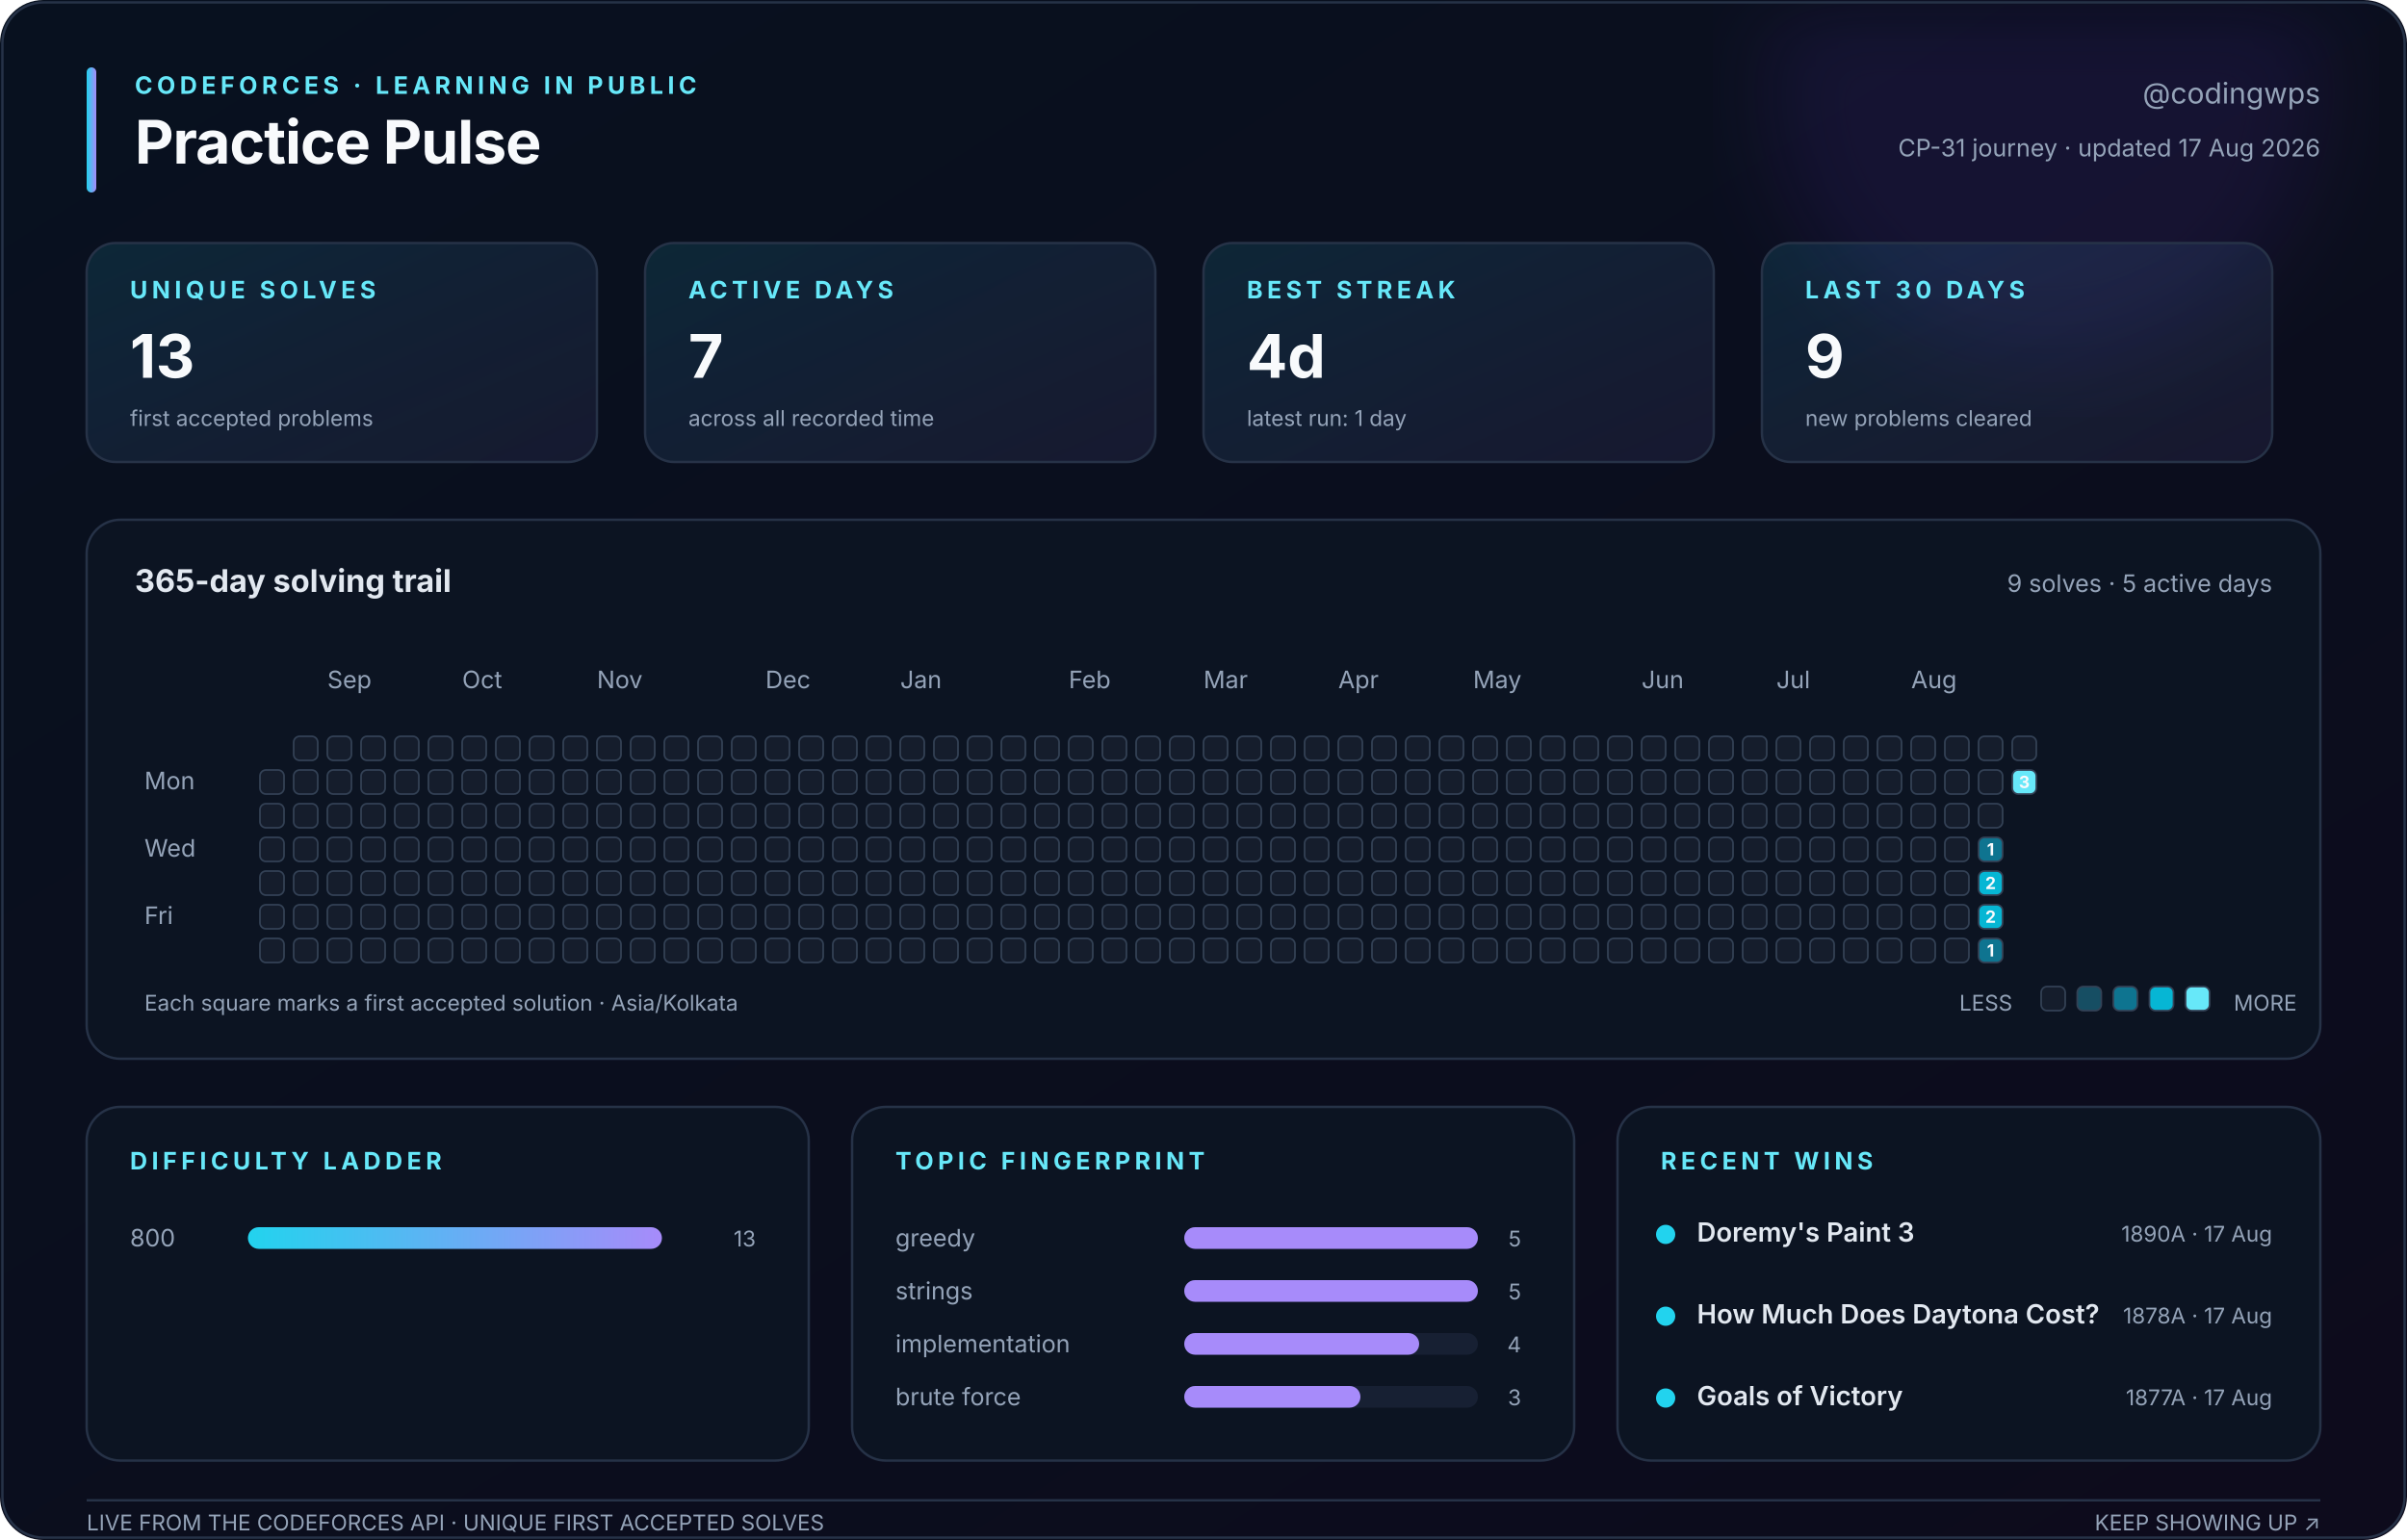
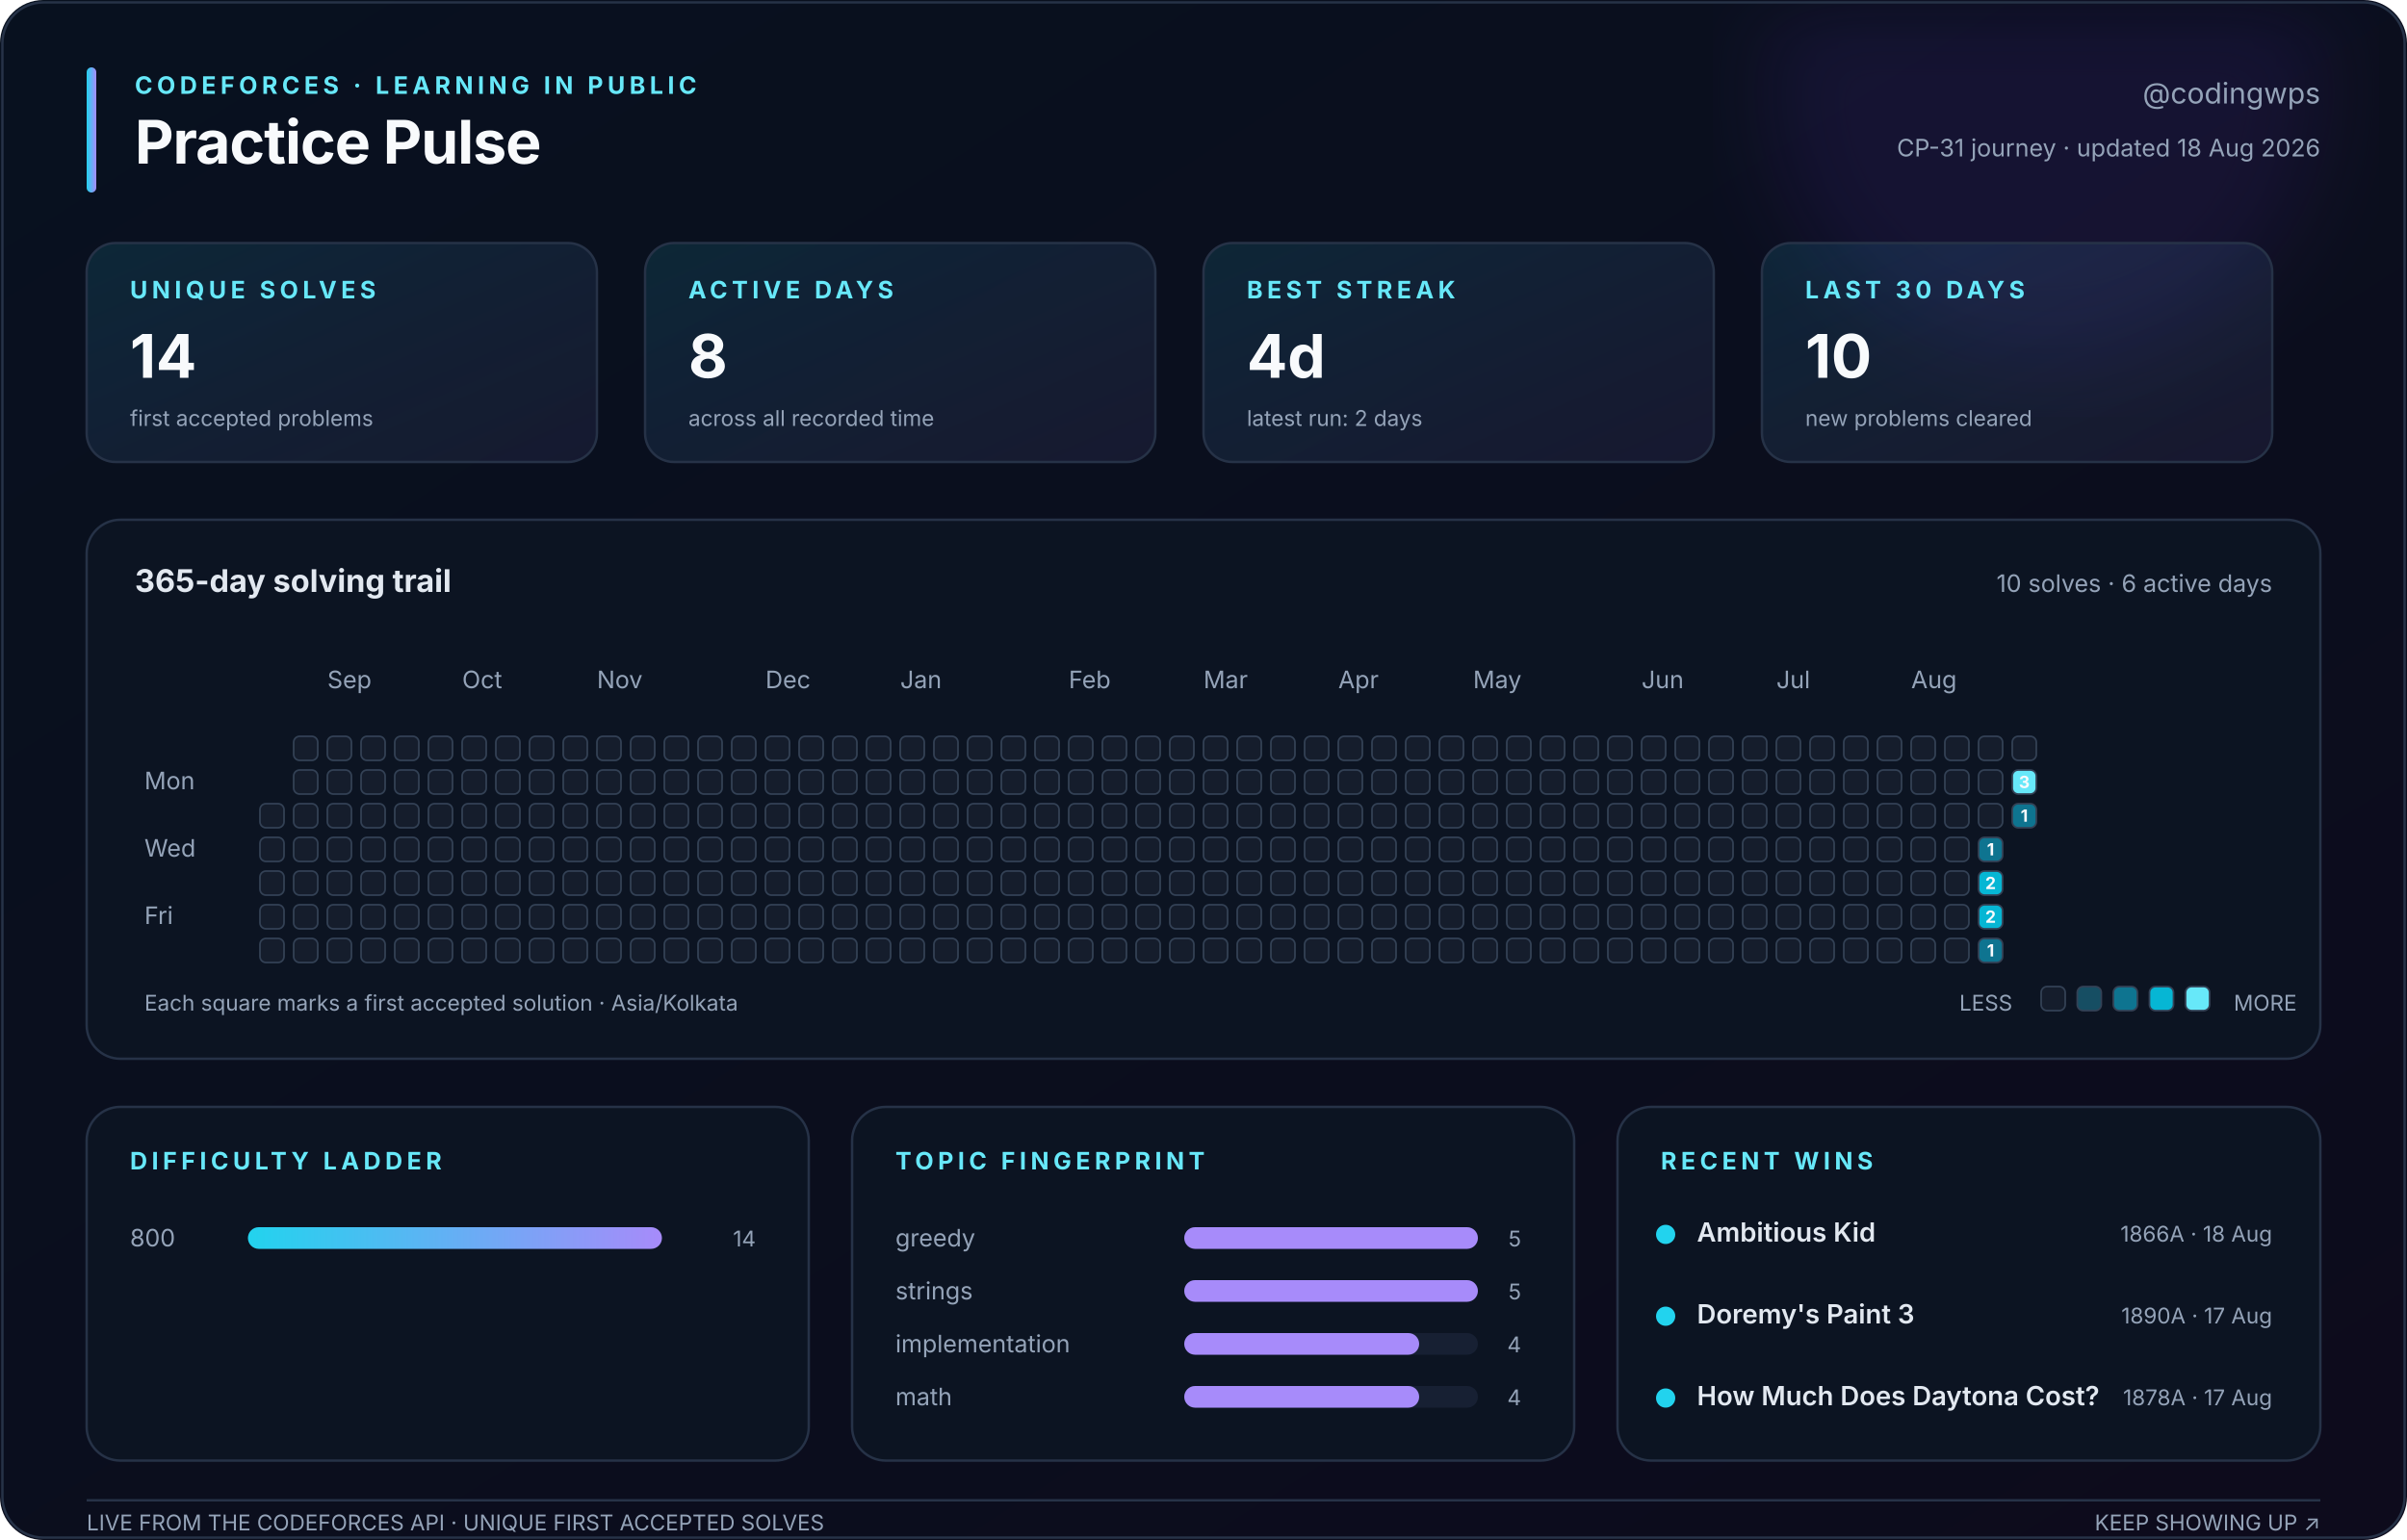
<svg xmlns="http://www.w3.org/2000/svg" width="1000" height="640" viewBox="0 0 1000 640" role="img" aria-labelledby="title description">
  <defs>
    <linearGradient id="canvas" x1="0" y1="0" x2="1" y2="1">
      <stop stop-color="#08111f" />
      <stop offset="1" stop-color="#0d0b1c" />
    </linearGradient>
    <linearGradient id="accent" x1="0" y1="0" x2="1" y2="0">
      <stop stop-color="#22d3ee" />
      <stop offset="1" stop-color="#a78bfa" />
    </linearGradient>
    <linearGradient id="soft" x1="0" y1="0" x2="1" y2="1">
      <stop stop-color="#22d3ee" stop-opacity=".12" />
      <stop offset="1" stop-color="#a78bfa" stop-opacity=".08" />
    </linearGradient>
    <filter id="glow">
      <feGaussianBlur stdDeviation="18" />
    </filter>
  </defs>
  <style>
    text { font-family: Inter, ui-sans-serif, -apple-system, BlinkMacSystemFont, 'Segoe UI', sans-serif; fill: #94a3b8; }
    .title { fill: #f8fafc; font-size: 25px; font-weight: 750; letter-spacing: -.4px; }
    .eyebrow { fill: #67e8f9; font-size: 10px; font-weight: 700; letter-spacing: 1.8px; }
    .subtitle { font-size: 12px; } .label { font-size: 10px; } .tiny { font-size: 9px; }
    .value { fill: #f8fafc; font-size: 25px; font-weight: 750; }
    .section { fill: #e2e8f0; font-size: 13px; font-weight: 650; }
    .strong { fill: #e2e8f0; font-size: 11px; font-weight: 600; }
    .panel { fill: #0c1422; stroke: #263247; stroke-width: 1; }
    .card { fill: url(#soft); stroke: #263247; stroke-width: 1; }
    .cell { stroke: #334155; stroke-width: .7; } .padding { fill: transparent; stroke: none; }
    .cell-count { fill: #f8fafc; font-size: 7px; font-weight: 750; pointer-events: none; }
  </style>
  <rect width="1000" height="640" rx="18" fill="url(#canvas)" />
  <circle cx="850" cy="35" r="115" fill="#7c3aed" opacity=".10" filter="url(#glow)" />
  <rect x="1" y="1" width="998" height="638" rx="17" fill="none" stroke="#263247" />
  <rect x="36" y="28" width="4" height="52" rx="2" fill="url(#accent)" />
  <text class="eyebrow" x="56" y="39">CODEFORCES · LEARNING IN PUBLIC</text>
  <text class="title" x="56" y="68">Practice Pulse</text>
  <text class="subtitle" x="964" y="43" text-anchor="end">@codingwps</text>
-   <text class="label" x="964" y="65" text-anchor="end">CP-31 journey · updated 17 Aug 2026</text>
+   <text class="label" x="964" y="65" text-anchor="end">CP-31 journey · updated 18 Aug 2026</text>
  <rect class="card" x="36" y="101" width="212" height="91" rx="12" />
  <text class="eyebrow" x="54" y="124">UNIQUE SOLVES</text>
-   <text class="value" x="54" y="157">13</text>
+   <text class="value" x="54" y="157">14</text>
  <text class="tiny" x="54" y="177">first accepted problems</text>
  <rect class="card" x="268" y="101" width="212" height="91" rx="12" />
  <text class="eyebrow" x="286" y="124">ACTIVE DAYS</text>
-   <text class="value" x="286" y="157">7</text>
+   <text class="value" x="286" y="157">8</text>
  <text class="tiny" x="286" y="177">across all recorded time</text>
  <rect class="card" x="500" y="101" width="212" height="91" rx="12" />
  <text class="eyebrow" x="518" y="124">BEST STREAK</text>
  <text class="value" x="518" y="157">4d</text>
-   <text class="tiny" x="518" y="177">latest run: 1 day</text>
+   <text class="tiny" x="518" y="177">latest run: 2 days</text>
  <rect class="card" x="732" y="101" width="212" height="91" rx="12" />
  <text class="eyebrow" x="750" y="124">LAST 30 DAYS</text>
-   <text class="value" x="750" y="157">9</text>
+   <text class="value" x="750" y="157">10</text>
  <text class="tiny" x="750" y="177">new problems cleared</text>
  <rect class="panel" x="36" y="216" width="928" height="224" rx="14" />
  <text class="section" x="56" y="246">365-day solving trail</text>
-   <text class="label" x="944" y="246" text-anchor="end">9 solves · 5 active days</text>
+   <text class="label" x="944" y="246" text-anchor="end">10 solves · 6 active days</text>
  <text class="label" x="136" y="286">Sep</text>
  <text class="label" x="192" y="286">Oct</text>
  <text class="label" x="248" y="286">Nov</text>
  <text class="label" x="318" y="286">Dec</text>
  <text class="label" x="374" y="286">Jan</text>
  <text class="label" x="444" y="286">Feb</text>
  <text class="label" x="500" y="286">Mar</text>
  <text class="label" x="556" y="286">Apr</text>
  <text class="label" x="612" y="286">May</text>
  <text class="label" x="682" y="286">Jun</text>
  <text class="label" x="738" y="286">Jul</text>
  <text class="label" x="794" y="286">Aug</text>
  <text class="label" x="60" y="328">Mon</text>
  <text class="label" x="60" y="356">Wed</text>
  <text class="label" x="60" y="384">Fri</text>
  <rect class="padding" x="108" y="306" width="10" height="10" rx="2.5" fill="#151d2c" />
-   <rect class="cell" x="108" y="320" width="10" height="10" rx="2.5" fill="#151d2c" />
+   <rect class="padding" x="108" y="320" width="10" height="10" rx="2.5" fill="#151d2c" />
  <rect class="cell" x="108" y="334" width="10" height="10" rx="2.5" fill="#151d2c" />
  <rect class="cell" x="108" y="348" width="10" height="10" rx="2.5" fill="#151d2c" />
  <rect class="cell" x="108" y="362" width="10" height="10" rx="2.5" fill="#151d2c" />
  <rect class="cell" x="108" y="376" width="10" height="10" rx="2.5" fill="#151d2c" />
  <rect class="cell" x="108" y="390" width="10" height="10" rx="2.5" fill="#151d2c" />
  <rect class="cell" x="122" y="306" width="10" height="10" rx="2.5" fill="#151d2c" />
  <rect class="cell" x="122" y="320" width="10" height="10" rx="2.5" fill="#151d2c" />
  <rect class="cell" x="122" y="334" width="10" height="10" rx="2.5" fill="#151d2c" />
  <rect class="cell" x="122" y="348" width="10" height="10" rx="2.5" fill="#151d2c" />
  <rect class="cell" x="122" y="362" width="10" height="10" rx="2.5" fill="#151d2c" />
  <rect class="cell" x="122" y="376" width="10" height="10" rx="2.5" fill="#151d2c" />
  <rect class="cell" x="122" y="390" width="10" height="10" rx="2.5" fill="#151d2c" />
  <rect class="cell" x="136" y="306" width="10" height="10" rx="2.5" fill="#151d2c" />
  <rect class="cell" x="136" y="320" width="10" height="10" rx="2.5" fill="#151d2c" />
  <rect class="cell" x="136" y="334" width="10" height="10" rx="2.5" fill="#151d2c" />
  <rect class="cell" x="136" y="348" width="10" height="10" rx="2.5" fill="#151d2c" />
  <rect class="cell" x="136" y="362" width="10" height="10" rx="2.5" fill="#151d2c" />
  <rect class="cell" x="136" y="376" width="10" height="10" rx="2.5" fill="#151d2c" />
  <rect class="cell" x="136" y="390" width="10" height="10" rx="2.5" fill="#151d2c" />
  <rect class="cell" x="150" y="306" width="10" height="10" rx="2.5" fill="#151d2c" />
  <rect class="cell" x="150" y="320" width="10" height="10" rx="2.5" fill="#151d2c" />
  <rect class="cell" x="150" y="334" width="10" height="10" rx="2.5" fill="#151d2c" />
  <rect class="cell" x="150" y="348" width="10" height="10" rx="2.5" fill="#151d2c" />
  <rect class="cell" x="150" y="362" width="10" height="10" rx="2.5" fill="#151d2c" />
  <rect class="cell" x="150" y="376" width="10" height="10" rx="2.5" fill="#151d2c" />
  <rect class="cell" x="150" y="390" width="10" height="10" rx="2.5" fill="#151d2c" />
  <rect class="cell" x="164" y="306" width="10" height="10" rx="2.5" fill="#151d2c" />
  <rect class="cell" x="164" y="320" width="10" height="10" rx="2.5" fill="#151d2c" />
  <rect class="cell" x="164" y="334" width="10" height="10" rx="2.5" fill="#151d2c" />
  <rect class="cell" x="164" y="348" width="10" height="10" rx="2.5" fill="#151d2c" />
  <rect class="cell" x="164" y="362" width="10" height="10" rx="2.5" fill="#151d2c" />
  <rect class="cell" x="164" y="376" width="10" height="10" rx="2.5" fill="#151d2c" />
  <rect class="cell" x="164" y="390" width="10" height="10" rx="2.5" fill="#151d2c" />
  <rect class="cell" x="178" y="306" width="10" height="10" rx="2.5" fill="#151d2c" />
  <rect class="cell" x="178" y="320" width="10" height="10" rx="2.5" fill="#151d2c" />
  <rect class="cell" x="178" y="334" width="10" height="10" rx="2.5" fill="#151d2c" />
  <rect class="cell" x="178" y="348" width="10" height="10" rx="2.5" fill="#151d2c" />
  <rect class="cell" x="178" y="362" width="10" height="10" rx="2.5" fill="#151d2c" />
  <rect class="cell" x="178" y="376" width="10" height="10" rx="2.5" fill="#151d2c" />
  <rect class="cell" x="178" y="390" width="10" height="10" rx="2.5" fill="#151d2c" />
  <rect class="cell" x="192" y="306" width="10" height="10" rx="2.5" fill="#151d2c" />
  <rect class="cell" x="192" y="320" width="10" height="10" rx="2.5" fill="#151d2c" />
  <rect class="cell" x="192" y="334" width="10" height="10" rx="2.5" fill="#151d2c" />
  <rect class="cell" x="192" y="348" width="10" height="10" rx="2.5" fill="#151d2c" />
  <rect class="cell" x="192" y="362" width="10" height="10" rx="2.5" fill="#151d2c" />
  <rect class="cell" x="192" y="376" width="10" height="10" rx="2.5" fill="#151d2c" />
  <rect class="cell" x="192" y="390" width="10" height="10" rx="2.5" fill="#151d2c" />
  <rect class="cell" x="206" y="306" width="10" height="10" rx="2.5" fill="#151d2c" />
  <rect class="cell" x="206" y="320" width="10" height="10" rx="2.5" fill="#151d2c" />
  <rect class="cell" x="206" y="334" width="10" height="10" rx="2.5" fill="#151d2c" />
  <rect class="cell" x="206" y="348" width="10" height="10" rx="2.5" fill="#151d2c" />
  <rect class="cell" x="206" y="362" width="10" height="10" rx="2.5" fill="#151d2c" />
  <rect class="cell" x="206" y="376" width="10" height="10" rx="2.5" fill="#151d2c" />
  <rect class="cell" x="206" y="390" width="10" height="10" rx="2.5" fill="#151d2c" />
  <rect class="cell" x="220" y="306" width="10" height="10" rx="2.5" fill="#151d2c" />
  <rect class="cell" x="220" y="320" width="10" height="10" rx="2.5" fill="#151d2c" />
  <rect class="cell" x="220" y="334" width="10" height="10" rx="2.5" fill="#151d2c" />
  <rect class="cell" x="220" y="348" width="10" height="10" rx="2.5" fill="#151d2c" />
  <rect class="cell" x="220" y="362" width="10" height="10" rx="2.5" fill="#151d2c" />
  <rect class="cell" x="220" y="376" width="10" height="10" rx="2.5" fill="#151d2c" />
  <rect class="cell" x="220" y="390" width="10" height="10" rx="2.5" fill="#151d2c" />
  <rect class="cell" x="234" y="306" width="10" height="10" rx="2.5" fill="#151d2c" />
  <rect class="cell" x="234" y="320" width="10" height="10" rx="2.5" fill="#151d2c" />
  <rect class="cell" x="234" y="334" width="10" height="10" rx="2.5" fill="#151d2c" />
  <rect class="cell" x="234" y="348" width="10" height="10" rx="2.5" fill="#151d2c" />
  <rect class="cell" x="234" y="362" width="10" height="10" rx="2.5" fill="#151d2c" />
  <rect class="cell" x="234" y="376" width="10" height="10" rx="2.5" fill="#151d2c" />
  <rect class="cell" x="234" y="390" width="10" height="10" rx="2.5" fill="#151d2c" />
  <rect class="cell" x="248" y="306" width="10" height="10" rx="2.5" fill="#151d2c" />
  <rect class="cell" x="248" y="320" width="10" height="10" rx="2.5" fill="#151d2c" />
  <rect class="cell" x="248" y="334" width="10" height="10" rx="2.5" fill="#151d2c" />
  <rect class="cell" x="248" y="348" width="10" height="10" rx="2.5" fill="#151d2c" />
  <rect class="cell" x="248" y="362" width="10" height="10" rx="2.5" fill="#151d2c" />
  <rect class="cell" x="248" y="376" width="10" height="10" rx="2.5" fill="#151d2c" />
  <rect class="cell" x="248" y="390" width="10" height="10" rx="2.5" fill="#151d2c" />
  <rect class="cell" x="262" y="306" width="10" height="10" rx="2.5" fill="#151d2c" />
  <rect class="cell" x="262" y="320" width="10" height="10" rx="2.5" fill="#151d2c" />
  <rect class="cell" x="262" y="334" width="10" height="10" rx="2.5" fill="#151d2c" />
  <rect class="cell" x="262" y="348" width="10" height="10" rx="2.5" fill="#151d2c" />
  <rect class="cell" x="262" y="362" width="10" height="10" rx="2.5" fill="#151d2c" />
  <rect class="cell" x="262" y="376" width="10" height="10" rx="2.5" fill="#151d2c" />
  <rect class="cell" x="262" y="390" width="10" height="10" rx="2.5" fill="#151d2c" />
  <rect class="cell" x="276" y="306" width="10" height="10" rx="2.5" fill="#151d2c" />
  <rect class="cell" x="276" y="320" width="10" height="10" rx="2.5" fill="#151d2c" />
  <rect class="cell" x="276" y="334" width="10" height="10" rx="2.5" fill="#151d2c" />
  <rect class="cell" x="276" y="348" width="10" height="10" rx="2.5" fill="#151d2c" />
  <rect class="cell" x="276" y="362" width="10" height="10" rx="2.5" fill="#151d2c" />
  <rect class="cell" x="276" y="376" width="10" height="10" rx="2.5" fill="#151d2c" />
  <rect class="cell" x="276" y="390" width="10" height="10" rx="2.5" fill="#151d2c" />
  <rect class="cell" x="290" y="306" width="10" height="10" rx="2.5" fill="#151d2c" />
  <rect class="cell" x="290" y="320" width="10" height="10" rx="2.5" fill="#151d2c" />
  <rect class="cell" x="290" y="334" width="10" height="10" rx="2.5" fill="#151d2c" />
  <rect class="cell" x="290" y="348" width="10" height="10" rx="2.5" fill="#151d2c" />
  <rect class="cell" x="290" y="362" width="10" height="10" rx="2.5" fill="#151d2c" />
  <rect class="cell" x="290" y="376" width="10" height="10" rx="2.5" fill="#151d2c" />
  <rect class="cell" x="290" y="390" width="10" height="10" rx="2.5" fill="#151d2c" />
  <rect class="cell" x="304" y="306" width="10" height="10" rx="2.5" fill="#151d2c" />
  <rect class="cell" x="304" y="320" width="10" height="10" rx="2.5" fill="#151d2c" />
  <rect class="cell" x="304" y="334" width="10" height="10" rx="2.5" fill="#151d2c" />
  <rect class="cell" x="304" y="348" width="10" height="10" rx="2.5" fill="#151d2c" />
  <rect class="cell" x="304" y="362" width="10" height="10" rx="2.5" fill="#151d2c" />
  <rect class="cell" x="304" y="376" width="10" height="10" rx="2.5" fill="#151d2c" />
  <rect class="cell" x="304" y="390" width="10" height="10" rx="2.5" fill="#151d2c" />
  <rect class="cell" x="318" y="306" width="10" height="10" rx="2.5" fill="#151d2c" />
  <rect class="cell" x="318" y="320" width="10" height="10" rx="2.5" fill="#151d2c" />
  <rect class="cell" x="318" y="334" width="10" height="10" rx="2.5" fill="#151d2c" />
  <rect class="cell" x="318" y="348" width="10" height="10" rx="2.5" fill="#151d2c" />
  <rect class="cell" x="318" y="362" width="10" height="10" rx="2.5" fill="#151d2c" />
  <rect class="cell" x="318" y="376" width="10" height="10" rx="2.5" fill="#151d2c" />
  <rect class="cell" x="318" y="390" width="10" height="10" rx="2.5" fill="#151d2c" />
  <rect class="cell" x="332" y="306" width="10" height="10" rx="2.5" fill="#151d2c" />
  <rect class="cell" x="332" y="320" width="10" height="10" rx="2.5" fill="#151d2c" />
  <rect class="cell" x="332" y="334" width="10" height="10" rx="2.5" fill="#151d2c" />
  <rect class="cell" x="332" y="348" width="10" height="10" rx="2.5" fill="#151d2c" />
  <rect class="cell" x="332" y="362" width="10" height="10" rx="2.5" fill="#151d2c" />
  <rect class="cell" x="332" y="376" width="10" height="10" rx="2.5" fill="#151d2c" />
  <rect class="cell" x="332" y="390" width="10" height="10" rx="2.5" fill="#151d2c" />
  <rect class="cell" x="346" y="306" width="10" height="10" rx="2.5" fill="#151d2c" />
  <rect class="cell" x="346" y="320" width="10" height="10" rx="2.5" fill="#151d2c" />
  <rect class="cell" x="346" y="334" width="10" height="10" rx="2.5" fill="#151d2c" />
  <rect class="cell" x="346" y="348" width="10" height="10" rx="2.5" fill="#151d2c" />
  <rect class="cell" x="346" y="362" width="10" height="10" rx="2.5" fill="#151d2c" />
  <rect class="cell" x="346" y="376" width="10" height="10" rx="2.5" fill="#151d2c" />
  <rect class="cell" x="346" y="390" width="10" height="10" rx="2.5" fill="#151d2c" />
  <rect class="cell" x="360" y="306" width="10" height="10" rx="2.5" fill="#151d2c" />
  <rect class="cell" x="360" y="320" width="10" height="10" rx="2.5" fill="#151d2c" />
  <rect class="cell" x="360" y="334" width="10" height="10" rx="2.5" fill="#151d2c" />
  <rect class="cell" x="360" y="348" width="10" height="10" rx="2.5" fill="#151d2c" />
  <rect class="cell" x="360" y="362" width="10" height="10" rx="2.5" fill="#151d2c" />
  <rect class="cell" x="360" y="376" width="10" height="10" rx="2.5" fill="#151d2c" />
  <rect class="cell" x="360" y="390" width="10" height="10" rx="2.5" fill="#151d2c" />
  <rect class="cell" x="374" y="306" width="10" height="10" rx="2.5" fill="#151d2c" />
  <rect class="cell" x="374" y="320" width="10" height="10" rx="2.5" fill="#151d2c" />
  <rect class="cell" x="374" y="334" width="10" height="10" rx="2.5" fill="#151d2c" />
  <rect class="cell" x="374" y="348" width="10" height="10" rx="2.5" fill="#151d2c" />
  <rect class="cell" x="374" y="362" width="10" height="10" rx="2.5" fill="#151d2c" />
  <rect class="cell" x="374" y="376" width="10" height="10" rx="2.5" fill="#151d2c" />
  <rect class="cell" x="374" y="390" width="10" height="10" rx="2.5" fill="#151d2c" />
  <rect class="cell" x="388" y="306" width="10" height="10" rx="2.5" fill="#151d2c" />
  <rect class="cell" x="388" y="320" width="10" height="10" rx="2.5" fill="#151d2c" />
  <rect class="cell" x="388" y="334" width="10" height="10" rx="2.5" fill="#151d2c" />
  <rect class="cell" x="388" y="348" width="10" height="10" rx="2.5" fill="#151d2c" />
  <rect class="cell" x="388" y="362" width="10" height="10" rx="2.5" fill="#151d2c" />
  <rect class="cell" x="388" y="376" width="10" height="10" rx="2.5" fill="#151d2c" />
  <rect class="cell" x="388" y="390" width="10" height="10" rx="2.5" fill="#151d2c" />
  <rect class="cell" x="402" y="306" width="10" height="10" rx="2.5" fill="#151d2c" />
  <rect class="cell" x="402" y="320" width="10" height="10" rx="2.5" fill="#151d2c" />
  <rect class="cell" x="402" y="334" width="10" height="10" rx="2.5" fill="#151d2c" />
  <rect class="cell" x="402" y="348" width="10" height="10" rx="2.5" fill="#151d2c" />
  <rect class="cell" x="402" y="362" width="10" height="10" rx="2.5" fill="#151d2c" />
  <rect class="cell" x="402" y="376" width="10" height="10" rx="2.5" fill="#151d2c" />
  <rect class="cell" x="402" y="390" width="10" height="10" rx="2.5" fill="#151d2c" />
  <rect class="cell" x="416" y="306" width="10" height="10" rx="2.5" fill="#151d2c" />
  <rect class="cell" x="416" y="320" width="10" height="10" rx="2.5" fill="#151d2c" />
  <rect class="cell" x="416" y="334" width="10" height="10" rx="2.5" fill="#151d2c" />
  <rect class="cell" x="416" y="348" width="10" height="10" rx="2.5" fill="#151d2c" />
  <rect class="cell" x="416" y="362" width="10" height="10" rx="2.5" fill="#151d2c" />
  <rect class="cell" x="416" y="376" width="10" height="10" rx="2.5" fill="#151d2c" />
  <rect class="cell" x="416" y="390" width="10" height="10" rx="2.5" fill="#151d2c" />
  <rect class="cell" x="430" y="306" width="10" height="10" rx="2.5" fill="#151d2c" />
  <rect class="cell" x="430" y="320" width="10" height="10" rx="2.5" fill="#151d2c" />
  <rect class="cell" x="430" y="334" width="10" height="10" rx="2.5" fill="#151d2c" />
  <rect class="cell" x="430" y="348" width="10" height="10" rx="2.5" fill="#151d2c" />
  <rect class="cell" x="430" y="362" width="10" height="10" rx="2.5" fill="#151d2c" />
  <rect class="cell" x="430" y="376" width="10" height="10" rx="2.5" fill="#151d2c" />
  <rect class="cell" x="430" y="390" width="10" height="10" rx="2.5" fill="#151d2c" />
  <rect class="cell" x="444" y="306" width="10" height="10" rx="2.5" fill="#151d2c" />
  <rect class="cell" x="444" y="320" width="10" height="10" rx="2.5" fill="#151d2c" />
  <rect class="cell" x="444" y="334" width="10" height="10" rx="2.5" fill="#151d2c" />
  <rect class="cell" x="444" y="348" width="10" height="10" rx="2.5" fill="#151d2c" />
  <rect class="cell" x="444" y="362" width="10" height="10" rx="2.5" fill="#151d2c" />
  <rect class="cell" x="444" y="376" width="10" height="10" rx="2.5" fill="#151d2c" />
  <rect class="cell" x="444" y="390" width="10" height="10" rx="2.5" fill="#151d2c" />
  <rect class="cell" x="458" y="306" width="10" height="10" rx="2.5" fill="#151d2c" />
  <rect class="cell" x="458" y="320" width="10" height="10" rx="2.5" fill="#151d2c" />
  <rect class="cell" x="458" y="334" width="10" height="10" rx="2.5" fill="#151d2c" />
  <rect class="cell" x="458" y="348" width="10" height="10" rx="2.5" fill="#151d2c" />
  <rect class="cell" x="458" y="362" width="10" height="10" rx="2.5" fill="#151d2c" />
  <rect class="cell" x="458" y="376" width="10" height="10" rx="2.5" fill="#151d2c" />
  <rect class="cell" x="458" y="390" width="10" height="10" rx="2.5" fill="#151d2c" />
  <rect class="cell" x="472" y="306" width="10" height="10" rx="2.5" fill="#151d2c" />
  <rect class="cell" x="472" y="320" width="10" height="10" rx="2.5" fill="#151d2c" />
  <rect class="cell" x="472" y="334" width="10" height="10" rx="2.5" fill="#151d2c" />
  <rect class="cell" x="472" y="348" width="10" height="10" rx="2.5" fill="#151d2c" />
  <rect class="cell" x="472" y="362" width="10" height="10" rx="2.5" fill="#151d2c" />
  <rect class="cell" x="472" y="376" width="10" height="10" rx="2.5" fill="#151d2c" />
  <rect class="cell" x="472" y="390" width="10" height="10" rx="2.5" fill="#151d2c" />
  <rect class="cell" x="486" y="306" width="10" height="10" rx="2.5" fill="#151d2c" />
  <rect class="cell" x="486" y="320" width="10" height="10" rx="2.5" fill="#151d2c" />
  <rect class="cell" x="486" y="334" width="10" height="10" rx="2.5" fill="#151d2c" />
  <rect class="cell" x="486" y="348" width="10" height="10" rx="2.5" fill="#151d2c" />
  <rect class="cell" x="486" y="362" width="10" height="10" rx="2.5" fill="#151d2c" />
  <rect class="cell" x="486" y="376" width="10" height="10" rx="2.5" fill="#151d2c" />
  <rect class="cell" x="486" y="390" width="10" height="10" rx="2.5" fill="#151d2c" />
  <rect class="cell" x="500" y="306" width="10" height="10" rx="2.5" fill="#151d2c" />
  <rect class="cell" x="500" y="320" width="10" height="10" rx="2.5" fill="#151d2c" />
  <rect class="cell" x="500" y="334" width="10" height="10" rx="2.5" fill="#151d2c" />
  <rect class="cell" x="500" y="348" width="10" height="10" rx="2.5" fill="#151d2c" />
  <rect class="cell" x="500" y="362" width="10" height="10" rx="2.5" fill="#151d2c" />
  <rect class="cell" x="500" y="376" width="10" height="10" rx="2.5" fill="#151d2c" />
  <rect class="cell" x="500" y="390" width="10" height="10" rx="2.5" fill="#151d2c" />
  <rect class="cell" x="514" y="306" width="10" height="10" rx="2.5" fill="#151d2c" />
  <rect class="cell" x="514" y="320" width="10" height="10" rx="2.5" fill="#151d2c" />
  <rect class="cell" x="514" y="334" width="10" height="10" rx="2.5" fill="#151d2c" />
  <rect class="cell" x="514" y="348" width="10" height="10" rx="2.5" fill="#151d2c" />
  <rect class="cell" x="514" y="362" width="10" height="10" rx="2.5" fill="#151d2c" />
  <rect class="cell" x="514" y="376" width="10" height="10" rx="2.5" fill="#151d2c" />
  <rect class="cell" x="514" y="390" width="10" height="10" rx="2.5" fill="#151d2c" />
  <rect class="cell" x="528" y="306" width="10" height="10" rx="2.5" fill="#151d2c" />
  <rect class="cell" x="528" y="320" width="10" height="10" rx="2.5" fill="#151d2c" />
  <rect class="cell" x="528" y="334" width="10" height="10" rx="2.5" fill="#151d2c" />
  <rect class="cell" x="528" y="348" width="10" height="10" rx="2.5" fill="#151d2c" />
  <rect class="cell" x="528" y="362" width="10" height="10" rx="2.5" fill="#151d2c" />
  <rect class="cell" x="528" y="376" width="10" height="10" rx="2.5" fill="#151d2c" />
  <rect class="cell" x="528" y="390" width="10" height="10" rx="2.5" fill="#151d2c" />
  <rect class="cell" x="542" y="306" width="10" height="10" rx="2.5" fill="#151d2c" />
  <rect class="cell" x="542" y="320" width="10" height="10" rx="2.5" fill="#151d2c" />
  <rect class="cell" x="542" y="334" width="10" height="10" rx="2.5" fill="#151d2c" />
  <rect class="cell" x="542" y="348" width="10" height="10" rx="2.5" fill="#151d2c" />
  <rect class="cell" x="542" y="362" width="10" height="10" rx="2.5" fill="#151d2c" />
  <rect class="cell" x="542" y="376" width="10" height="10" rx="2.5" fill="#151d2c" />
  <rect class="cell" x="542" y="390" width="10" height="10" rx="2.5" fill="#151d2c" />
  <rect class="cell" x="556" y="306" width="10" height="10" rx="2.5" fill="#151d2c" />
  <rect class="cell" x="556" y="320" width="10" height="10" rx="2.5" fill="#151d2c" />
  <rect class="cell" x="556" y="334" width="10" height="10" rx="2.5" fill="#151d2c" />
  <rect class="cell" x="556" y="348" width="10" height="10" rx="2.5" fill="#151d2c" />
  <rect class="cell" x="556" y="362" width="10" height="10" rx="2.5" fill="#151d2c" />
  <rect class="cell" x="556" y="376" width="10" height="10" rx="2.5" fill="#151d2c" />
  <rect class="cell" x="556" y="390" width="10" height="10" rx="2.5" fill="#151d2c" />
  <rect class="cell" x="570" y="306" width="10" height="10" rx="2.5" fill="#151d2c" />
  <rect class="cell" x="570" y="320" width="10" height="10" rx="2.5" fill="#151d2c" />
  <rect class="cell" x="570" y="334" width="10" height="10" rx="2.5" fill="#151d2c" />
  <rect class="cell" x="570" y="348" width="10" height="10" rx="2.5" fill="#151d2c" />
  <rect class="cell" x="570" y="362" width="10" height="10" rx="2.5" fill="#151d2c" />
  <rect class="cell" x="570" y="376" width="10" height="10" rx="2.5" fill="#151d2c" />
  <rect class="cell" x="570" y="390" width="10" height="10" rx="2.5" fill="#151d2c" />
  <rect class="cell" x="584" y="306" width="10" height="10" rx="2.5" fill="#151d2c" />
  <rect class="cell" x="584" y="320" width="10" height="10" rx="2.5" fill="#151d2c" />
  <rect class="cell" x="584" y="334" width="10" height="10" rx="2.5" fill="#151d2c" />
  <rect class="cell" x="584" y="348" width="10" height="10" rx="2.5" fill="#151d2c" />
  <rect class="cell" x="584" y="362" width="10" height="10" rx="2.5" fill="#151d2c" />
  <rect class="cell" x="584" y="376" width="10" height="10" rx="2.5" fill="#151d2c" />
  <rect class="cell" x="584" y="390" width="10" height="10" rx="2.5" fill="#151d2c" />
  <rect class="cell" x="598" y="306" width="10" height="10" rx="2.5" fill="#151d2c" />
  <rect class="cell" x="598" y="320" width="10" height="10" rx="2.5" fill="#151d2c" />
  <rect class="cell" x="598" y="334" width="10" height="10" rx="2.5" fill="#151d2c" />
  <rect class="cell" x="598" y="348" width="10" height="10" rx="2.5" fill="#151d2c" />
  <rect class="cell" x="598" y="362" width="10" height="10" rx="2.5" fill="#151d2c" />
  <rect class="cell" x="598" y="376" width="10" height="10" rx="2.5" fill="#151d2c" />
  <rect class="cell" x="598" y="390" width="10" height="10" rx="2.5" fill="#151d2c" />
  <rect class="cell" x="612" y="306" width="10" height="10" rx="2.5" fill="#151d2c" />
  <rect class="cell" x="612" y="320" width="10" height="10" rx="2.5" fill="#151d2c" />
  <rect class="cell" x="612" y="334" width="10" height="10" rx="2.5" fill="#151d2c" />
  <rect class="cell" x="612" y="348" width="10" height="10" rx="2.5" fill="#151d2c" />
  <rect class="cell" x="612" y="362" width="10" height="10" rx="2.5" fill="#151d2c" />
  <rect class="cell" x="612" y="376" width="10" height="10" rx="2.5" fill="#151d2c" />
  <rect class="cell" x="612" y="390" width="10" height="10" rx="2.5" fill="#151d2c" />
  <rect class="cell" x="626" y="306" width="10" height="10" rx="2.5" fill="#151d2c" />
  <rect class="cell" x="626" y="320" width="10" height="10" rx="2.5" fill="#151d2c" />
  <rect class="cell" x="626" y="334" width="10" height="10" rx="2.5" fill="#151d2c" />
  <rect class="cell" x="626" y="348" width="10" height="10" rx="2.5" fill="#151d2c" />
  <rect class="cell" x="626" y="362" width="10" height="10" rx="2.5" fill="#151d2c" />
  <rect class="cell" x="626" y="376" width="10" height="10" rx="2.5" fill="#151d2c" />
  <rect class="cell" x="626" y="390" width="10" height="10" rx="2.5" fill="#151d2c" />
  <rect class="cell" x="640" y="306" width="10" height="10" rx="2.5" fill="#151d2c" />
  <rect class="cell" x="640" y="320" width="10" height="10" rx="2.5" fill="#151d2c" />
  <rect class="cell" x="640" y="334" width="10" height="10" rx="2.5" fill="#151d2c" />
  <rect class="cell" x="640" y="348" width="10" height="10" rx="2.5" fill="#151d2c" />
  <rect class="cell" x="640" y="362" width="10" height="10" rx="2.5" fill="#151d2c" />
  <rect class="cell" x="640" y="376" width="10" height="10" rx="2.5" fill="#151d2c" />
  <rect class="cell" x="640" y="390" width="10" height="10" rx="2.5" fill="#151d2c" />
  <rect class="cell" x="654" y="306" width="10" height="10" rx="2.5" fill="#151d2c" />
  <rect class="cell" x="654" y="320" width="10" height="10" rx="2.5" fill="#151d2c" />
  <rect class="cell" x="654" y="334" width="10" height="10" rx="2.5" fill="#151d2c" />
  <rect class="cell" x="654" y="348" width="10" height="10" rx="2.5" fill="#151d2c" />
  <rect class="cell" x="654" y="362" width="10" height="10" rx="2.5" fill="#151d2c" />
  <rect class="cell" x="654" y="376" width="10" height="10" rx="2.5" fill="#151d2c" />
  <rect class="cell" x="654" y="390" width="10" height="10" rx="2.5" fill="#151d2c" />
  <rect class="cell" x="668" y="306" width="10" height="10" rx="2.5" fill="#151d2c" />
  <rect class="cell" x="668" y="320" width="10" height="10" rx="2.5" fill="#151d2c" />
  <rect class="cell" x="668" y="334" width="10" height="10" rx="2.5" fill="#151d2c" />
  <rect class="cell" x="668" y="348" width="10" height="10" rx="2.5" fill="#151d2c" />
  <rect class="cell" x="668" y="362" width="10" height="10" rx="2.5" fill="#151d2c" />
  <rect class="cell" x="668" y="376" width="10" height="10" rx="2.5" fill="#151d2c" />
  <rect class="cell" x="668" y="390" width="10" height="10" rx="2.5" fill="#151d2c" />
  <rect class="cell" x="682" y="306" width="10" height="10" rx="2.5" fill="#151d2c" />
  <rect class="cell" x="682" y="320" width="10" height="10" rx="2.5" fill="#151d2c" />
  <rect class="cell" x="682" y="334" width="10" height="10" rx="2.5" fill="#151d2c" />
  <rect class="cell" x="682" y="348" width="10" height="10" rx="2.5" fill="#151d2c" />
  <rect class="cell" x="682" y="362" width="10" height="10" rx="2.5" fill="#151d2c" />
  <rect class="cell" x="682" y="376" width="10" height="10" rx="2.5" fill="#151d2c" />
  <rect class="cell" x="682" y="390" width="10" height="10" rx="2.5" fill="#151d2c" />
  <rect class="cell" x="696" y="306" width="10" height="10" rx="2.5" fill="#151d2c" />
  <rect class="cell" x="696" y="320" width="10" height="10" rx="2.5" fill="#151d2c" />
  <rect class="cell" x="696" y="334" width="10" height="10" rx="2.5" fill="#151d2c" />
  <rect class="cell" x="696" y="348" width="10" height="10" rx="2.5" fill="#151d2c" />
  <rect class="cell" x="696" y="362" width="10" height="10" rx="2.5" fill="#151d2c" />
  <rect class="cell" x="696" y="376" width="10" height="10" rx="2.5" fill="#151d2c" />
  <rect class="cell" x="696" y="390" width="10" height="10" rx="2.5" fill="#151d2c" />
  <rect class="cell" x="710" y="306" width="10" height="10" rx="2.5" fill="#151d2c" />
  <rect class="cell" x="710" y="320" width="10" height="10" rx="2.5" fill="#151d2c" />
  <rect class="cell" x="710" y="334" width="10" height="10" rx="2.5" fill="#151d2c" />
  <rect class="cell" x="710" y="348" width="10" height="10" rx="2.5" fill="#151d2c" />
  <rect class="cell" x="710" y="362" width="10" height="10" rx="2.5" fill="#151d2c" />
  <rect class="cell" x="710" y="376" width="10" height="10" rx="2.5" fill="#151d2c" />
  <rect class="cell" x="710" y="390" width="10" height="10" rx="2.5" fill="#151d2c" />
  <rect class="cell" x="724" y="306" width="10" height="10" rx="2.5" fill="#151d2c" />
  <rect class="cell" x="724" y="320" width="10" height="10" rx="2.5" fill="#151d2c" />
  <rect class="cell" x="724" y="334" width="10" height="10" rx="2.5" fill="#151d2c" />
  <rect class="cell" x="724" y="348" width="10" height="10" rx="2.5" fill="#151d2c" />
  <rect class="cell" x="724" y="362" width="10" height="10" rx="2.5" fill="#151d2c" />
  <rect class="cell" x="724" y="376" width="10" height="10" rx="2.5" fill="#151d2c" />
  <rect class="cell" x="724" y="390" width="10" height="10" rx="2.5" fill="#151d2c" />
  <rect class="cell" x="738" y="306" width="10" height="10" rx="2.5" fill="#151d2c" />
  <rect class="cell" x="738" y="320" width="10" height="10" rx="2.5" fill="#151d2c" />
  <rect class="cell" x="738" y="334" width="10" height="10" rx="2.5" fill="#151d2c" />
  <rect class="cell" x="738" y="348" width="10" height="10" rx="2.5" fill="#151d2c" />
  <rect class="cell" x="738" y="362" width="10" height="10" rx="2.5" fill="#151d2c" />
  <rect class="cell" x="738" y="376" width="10" height="10" rx="2.5" fill="#151d2c" />
  <rect class="cell" x="738" y="390" width="10" height="10" rx="2.5" fill="#151d2c" />
  <rect class="cell" x="752" y="306" width="10" height="10" rx="2.5" fill="#151d2c" />
  <rect class="cell" x="752" y="320" width="10" height="10" rx="2.5" fill="#151d2c" />
  <rect class="cell" x="752" y="334" width="10" height="10" rx="2.5" fill="#151d2c" />
  <rect class="cell" x="752" y="348" width="10" height="10" rx="2.5" fill="#151d2c" />
  <rect class="cell" x="752" y="362" width="10" height="10" rx="2.5" fill="#151d2c" />
  <rect class="cell" x="752" y="376" width="10" height="10" rx="2.5" fill="#151d2c" />
  <rect class="cell" x="752" y="390" width="10" height="10" rx="2.5" fill="#151d2c" />
  <rect class="cell" x="766" y="306" width="10" height="10" rx="2.5" fill="#151d2c" />
  <rect class="cell" x="766" y="320" width="10" height="10" rx="2.5" fill="#151d2c" />
  <rect class="cell" x="766" y="334" width="10" height="10" rx="2.5" fill="#151d2c" />
  <rect class="cell" x="766" y="348" width="10" height="10" rx="2.5" fill="#151d2c" />
  <rect class="cell" x="766" y="362" width="10" height="10" rx="2.5" fill="#151d2c" />
  <rect class="cell" x="766" y="376" width="10" height="10" rx="2.5" fill="#151d2c" />
  <rect class="cell" x="766" y="390" width="10" height="10" rx="2.5" fill="#151d2c" />
  <rect class="cell" x="780" y="306" width="10" height="10" rx="2.5" fill="#151d2c" />
  <rect class="cell" x="780" y="320" width="10" height="10" rx="2.5" fill="#151d2c" />
  <rect class="cell" x="780" y="334" width="10" height="10" rx="2.5" fill="#151d2c" />
  <rect class="cell" x="780" y="348" width="10" height="10" rx="2.5" fill="#151d2c" />
  <rect class="cell" x="780" y="362" width="10" height="10" rx="2.5" fill="#151d2c" />
  <rect class="cell" x="780" y="376" width="10" height="10" rx="2.5" fill="#151d2c" />
  <rect class="cell" x="780" y="390" width="10" height="10" rx="2.5" fill="#151d2c" />
  <rect class="cell" x="794" y="306" width="10" height="10" rx="2.5" fill="#151d2c" />
  <rect class="cell" x="794" y="320" width="10" height="10" rx="2.5" fill="#151d2c" />
  <rect class="cell" x="794" y="334" width="10" height="10" rx="2.5" fill="#151d2c" />
  <rect class="cell" x="794" y="348" width="10" height="10" rx="2.5" fill="#151d2c" />
  <rect class="cell" x="794" y="362" width="10" height="10" rx="2.5" fill="#151d2c" />
  <rect class="cell" x="794" y="376" width="10" height="10" rx="2.5" fill="#151d2c" />
  <rect class="cell" x="794" y="390" width="10" height="10" rx="2.5" fill="#151d2c" />
  <rect class="cell" x="808" y="306" width="10" height="10" rx="2.5" fill="#151d2c" />
  <rect class="cell" x="808" y="320" width="10" height="10" rx="2.5" fill="#151d2c" />
  <rect class="cell" x="808" y="334" width="10" height="10" rx="2.5" fill="#151d2c" />
  <rect class="cell" x="808" y="348" width="10" height="10" rx="2.5" fill="#151d2c" />
  <rect class="cell" x="808" y="362" width="10" height="10" rx="2.5" fill="#151d2c" />
  <rect class="cell" x="808" y="376" width="10" height="10" rx="2.5" fill="#151d2c" />
  <rect class="cell" x="808" y="390" width="10" height="10" rx="2.5" fill="#151d2c" />
  <rect class="cell" x="822" y="306" width="10" height="10" rx="2.5" fill="#151d2c" />
  <rect class="cell" x="822" y="320" width="10" height="10" rx="2.5" fill="#151d2c" />
  <rect class="cell" x="822" y="334" width="10" height="10" rx="2.5" fill="#151d2c" />
  <rect class="cell" x="822" y="348" width="10" height="10" rx="2.5" fill="#0e7490" />
  <text class="cell-count" x="827" y="355.5" text-anchor="middle">1</text>
  <rect class="cell" x="822" y="362" width="10" height="10" rx="2.5" fill="#06b6d4" />
  <text class="cell-count" x="827" y="369.5" text-anchor="middle">2</text>
  <rect class="cell" x="822" y="376" width="10" height="10" rx="2.5" fill="#06b6d4" />
  <text class="cell-count" x="827" y="383.5" text-anchor="middle">2</text>
  <rect class="cell" x="822" y="390" width="10" height="10" rx="2.5" fill="#0e7490" />
  <text class="cell-count" x="827" y="397.5" text-anchor="middle">1</text>
  <rect class="cell" x="836" y="306" width="10" height="10" rx="2.5" fill="#151d2c" />
  <rect class="cell" x="836" y="320" width="10" height="10" rx="2.5" fill="#67e8f9" />
  <text class="cell-count" x="841" y="327.5" text-anchor="middle">3</text>
-   <rect class="padding" x="836" y="334" width="10" height="10" rx="2.5" fill="#151d2c" />
+   <rect class="cell" x="836" y="334" width="10" height="10" rx="2.5" fill="#0e7490" />
+   <text class="cell-count" x="841" y="341.5" text-anchor="middle">1</text>
  <rect class="padding" x="836" y="348" width="10" height="10" rx="2.5" fill="#151d2c" />
  <rect class="padding" x="836" y="362" width="10" height="10" rx="2.5" fill="#151d2c" />
  <rect class="padding" x="836" y="376" width="10" height="10" rx="2.5" fill="#151d2c" />
  <rect class="padding" x="836" y="390" width="10" height="10" rx="2.5" fill="#151d2c" />
  <text class="tiny" x="60" y="420">Each square marks a first accepted solution · Asia/Kolkata</text>
  <text class="tiny" x="814" y="420">LESS</text>
  <rect class="cell" x="848" y="410" width="10" height="10" rx="2.5" fill="#151d2c" />
  <rect class="cell" x="863" y="410" width="10" height="10" rx="2.5" fill="#164e63" />
  <rect class="cell" x="878" y="410" width="10" height="10" rx="2.5" fill="#0e7490" />
  <rect class="cell" x="893" y="410" width="10" height="10" rx="2.5" fill="#06b6d4" />
  <rect class="cell" x="908" y="410" width="10" height="10" rx="2.5" fill="#67e8f9" />
  <text class="tiny" x="928" y="420">MORE</text>
  <rect class="panel" x="36" y="460" width="300" height="147" rx="14" />
  <text class="eyebrow" x="54" y="486">DIFFICULTY LADDER</text>
  <rect class="panel" x="354" y="460" width="300" height="147" rx="14" />
  <text class="eyebrow" x="372" y="486">TOPIC FINGERPRINT</text>
  <rect class="panel" x="672" y="460" width="292" height="147" rx="14" />
  <text class="eyebrow" x="690" y="486">RECENT WINS</text>
  <text class="label" x="54" y="518">800</text>
  <rect x="103" y="510" width="172" height="9" rx="4.5" fill="#172033" />
  <rect x="103" y="510" width="172.0" height="9" rx="4.5" fill="url(#accent)" />
-   <text class="tiny" x="314" y="518" text-anchor="end">13</text>
+   <text class="tiny" x="314" y="518" text-anchor="end">14</text>
  <text class="label" x="372" y="518">greedy</text>
  <rect x="492" y="510" width="122" height="9" rx="4.5" fill="#172033" />
  <rect x="492" y="510" width="122.0" height="9" rx="4.5" fill="#a78bfa" />
  <text class="tiny" x="632" y="518" text-anchor="end">5</text>
  <text class="label" x="372" y="540">strings</text>
  <rect x="492" y="532" width="122" height="9" rx="4.5" fill="#172033" />
  <rect x="492" y="532" width="122.0" height="9" rx="4.5" fill="#a78bfa" />
  <text class="tiny" x="632" y="540" text-anchor="end">5</text>
  <text class="label" x="372" y="562">implementation</text>
  <rect x="492" y="554" width="122" height="9" rx="4.5" fill="#172033" />
  <rect x="492" y="554" width="97.6" height="9" rx="4.5" fill="#a78bfa" />
  <text class="tiny" x="632" y="562" text-anchor="end">4</text>
-   <text class="label" x="372" y="584">brute force</text>
+   <text class="label" x="372" y="584">math</text>
  <rect x="492" y="576" width="122" height="9" rx="4.5" fill="#172033" />
-   <rect x="492" y="576" width="73.2" height="9" rx="4.5" fill="#a78bfa" />
-   <text class="tiny" x="632" y="584" text-anchor="end">3</text>
+   <rect x="492" y="576" width="97.6" height="9" rx="4.5" fill="#a78bfa" />
+   <text class="tiny" x="632" y="584" text-anchor="end">4</text>
  <circle cx="692" cy="513" r="4" fill="#22d3ee" />
-   <text class="strong" x="705" y="516">Doremy's Paint 3</text>
-   <text class="tiny" x="944" y="516" text-anchor="end">1890A · 17 Aug</text>
+   <text class="strong" x="705" y="516">Ambitious Kid</text>
+   <text class="tiny" x="944" y="516" text-anchor="end">1866A · 18 Aug</text>
  <circle cx="692" cy="547" r="4" fill="#22d3ee" />
-   <text class="strong" x="705" y="550">How Much Does Daytona Cost?</text>
-   <text class="tiny" x="944" y="550" text-anchor="end">1878A · 17 Aug</text>
+   <text class="strong" x="705" y="550">Doremy's Paint 3</text>
+   <text class="tiny" x="944" y="550" text-anchor="end">1890A · 17 Aug</text>
  <circle cx="692" cy="581" r="4" fill="#22d3ee" />
-   <text class="strong" x="705" y="584">Goals of Victory</text>
-   <text class="tiny" x="944" y="584" text-anchor="end">1877A · 17 Aug</text>
+   <text class="strong" x="705" y="584">How Much Does Daytona Cost?</text>
+   <text class="tiny" x="944" y="584" text-anchor="end">1878A · 17 Aug</text>
  <rect x="36" y="623" width="928" height="1" fill="#263247" />
  <text class="tiny" x="36" y="636">LIVE FROM THE CODEFORCES API · UNIQUE FIRST ACCEPTED SOLVES</text>
  <text class="tiny" x="964" y="636" text-anchor="end">KEEP SHOWING UP ↗</text>
</svg>
